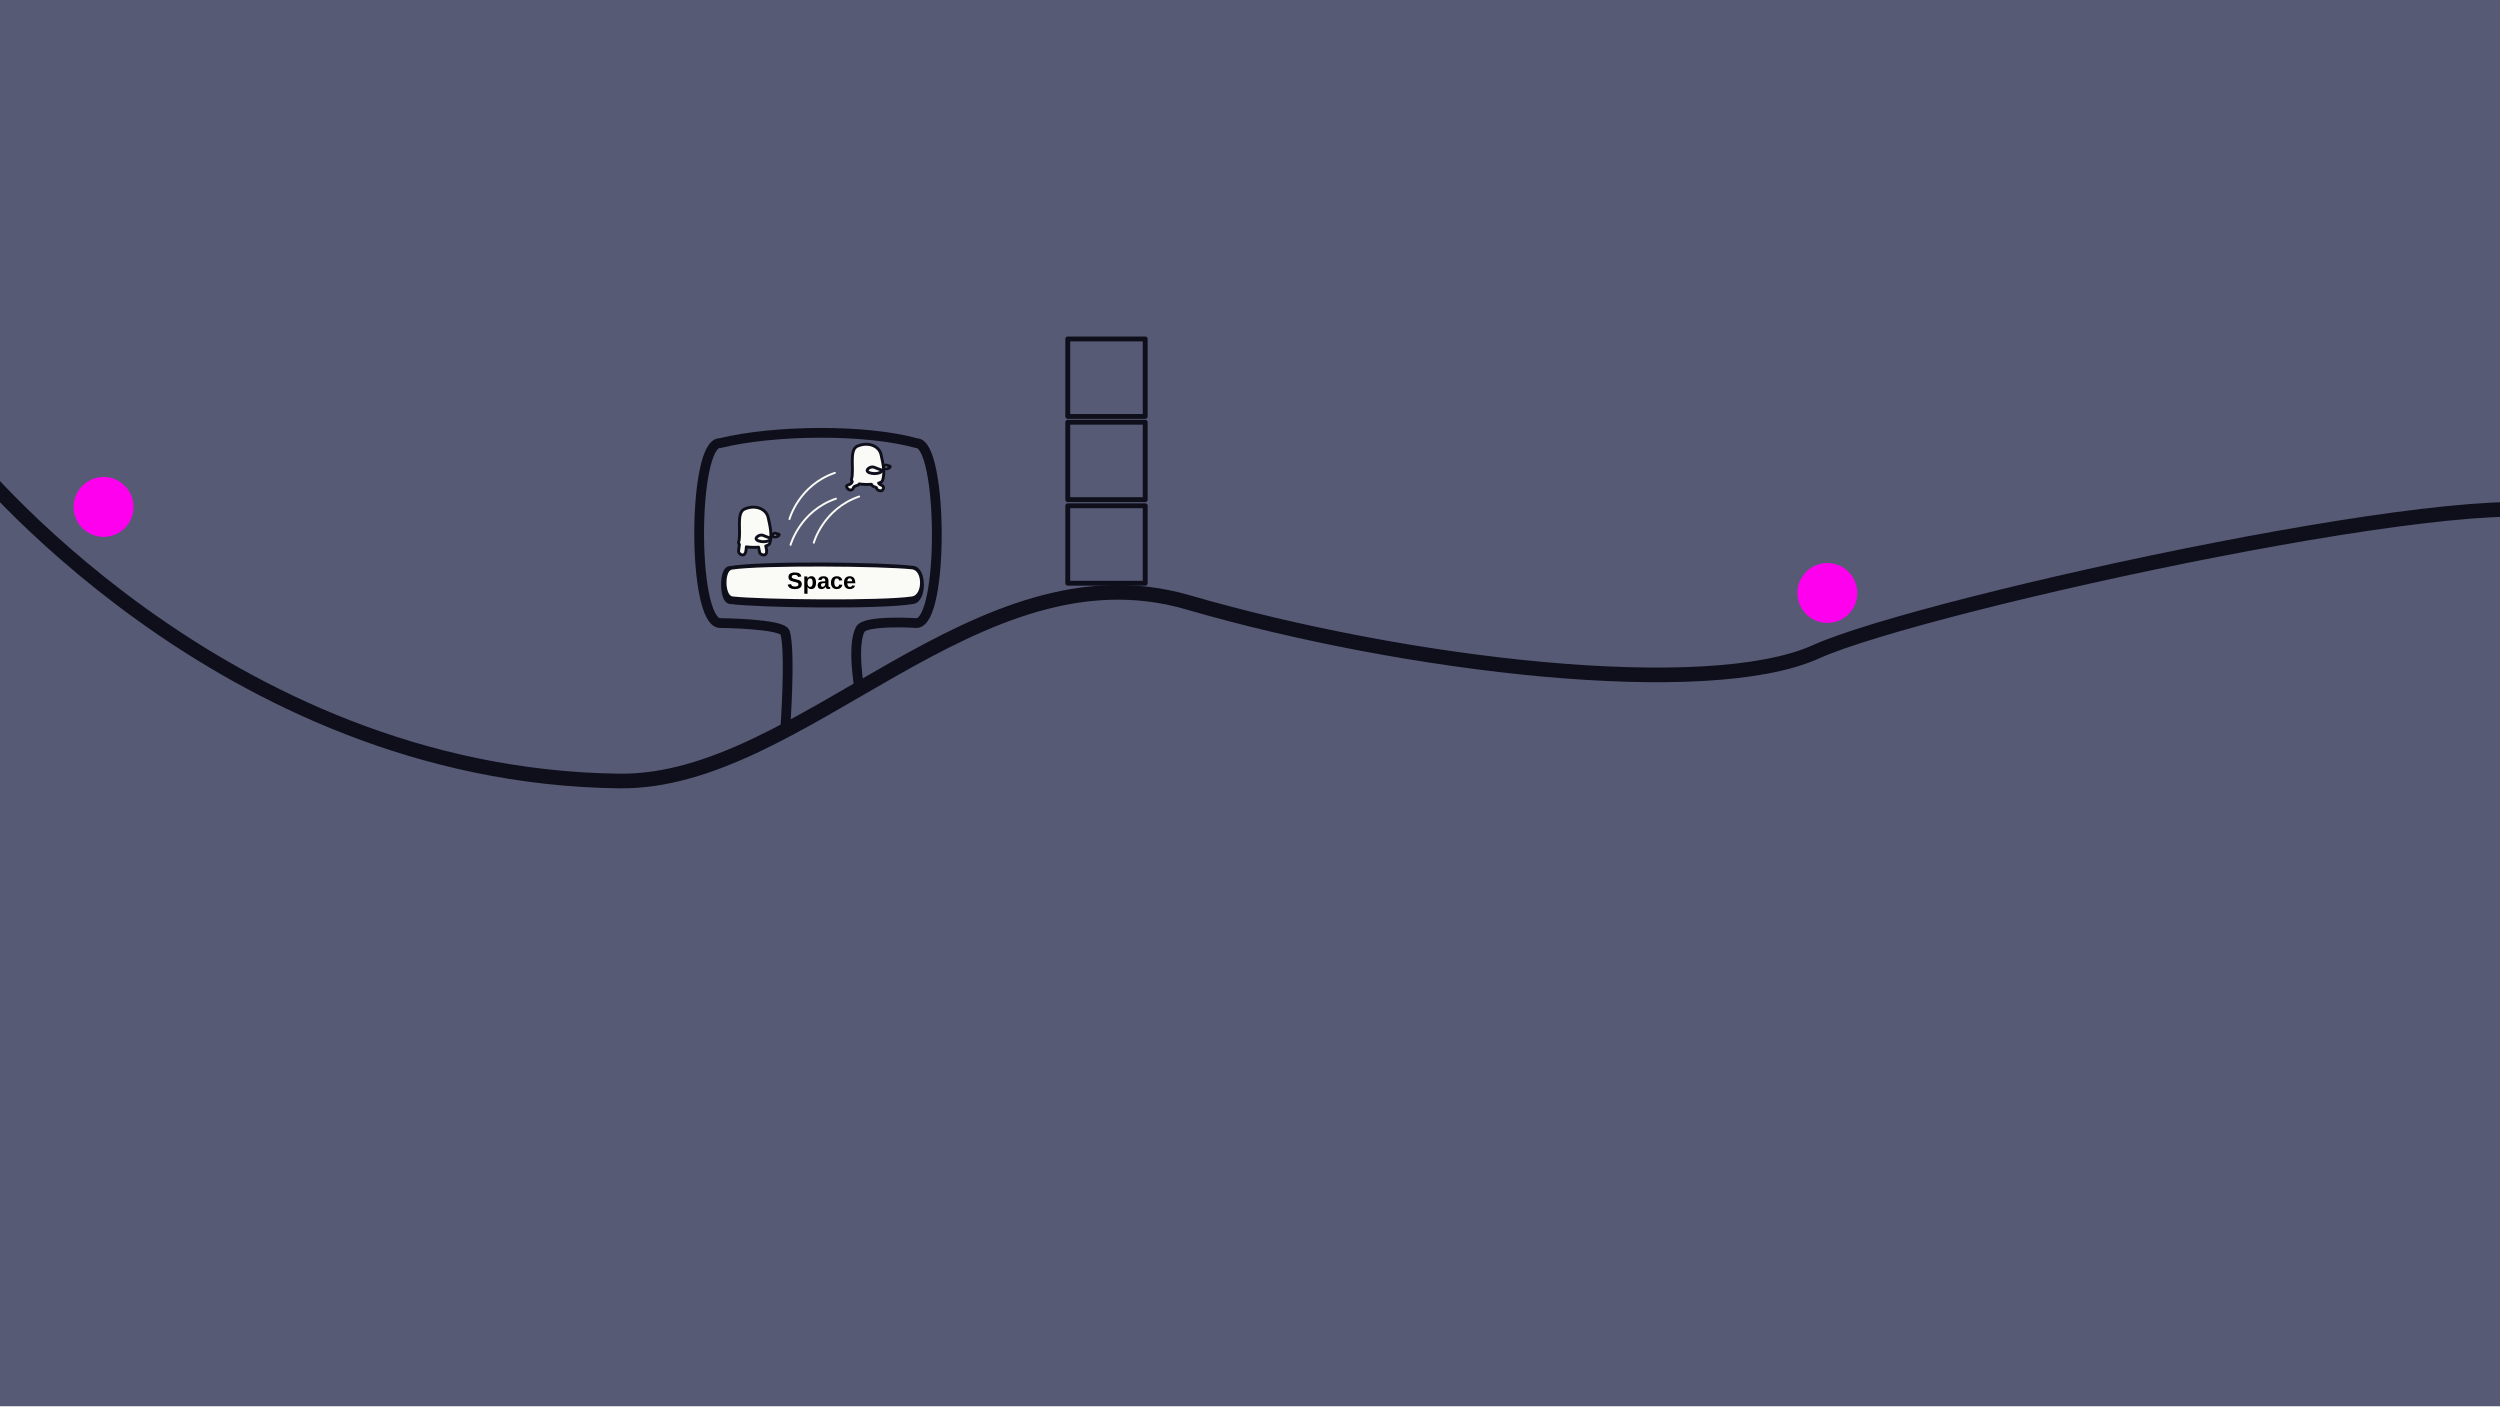
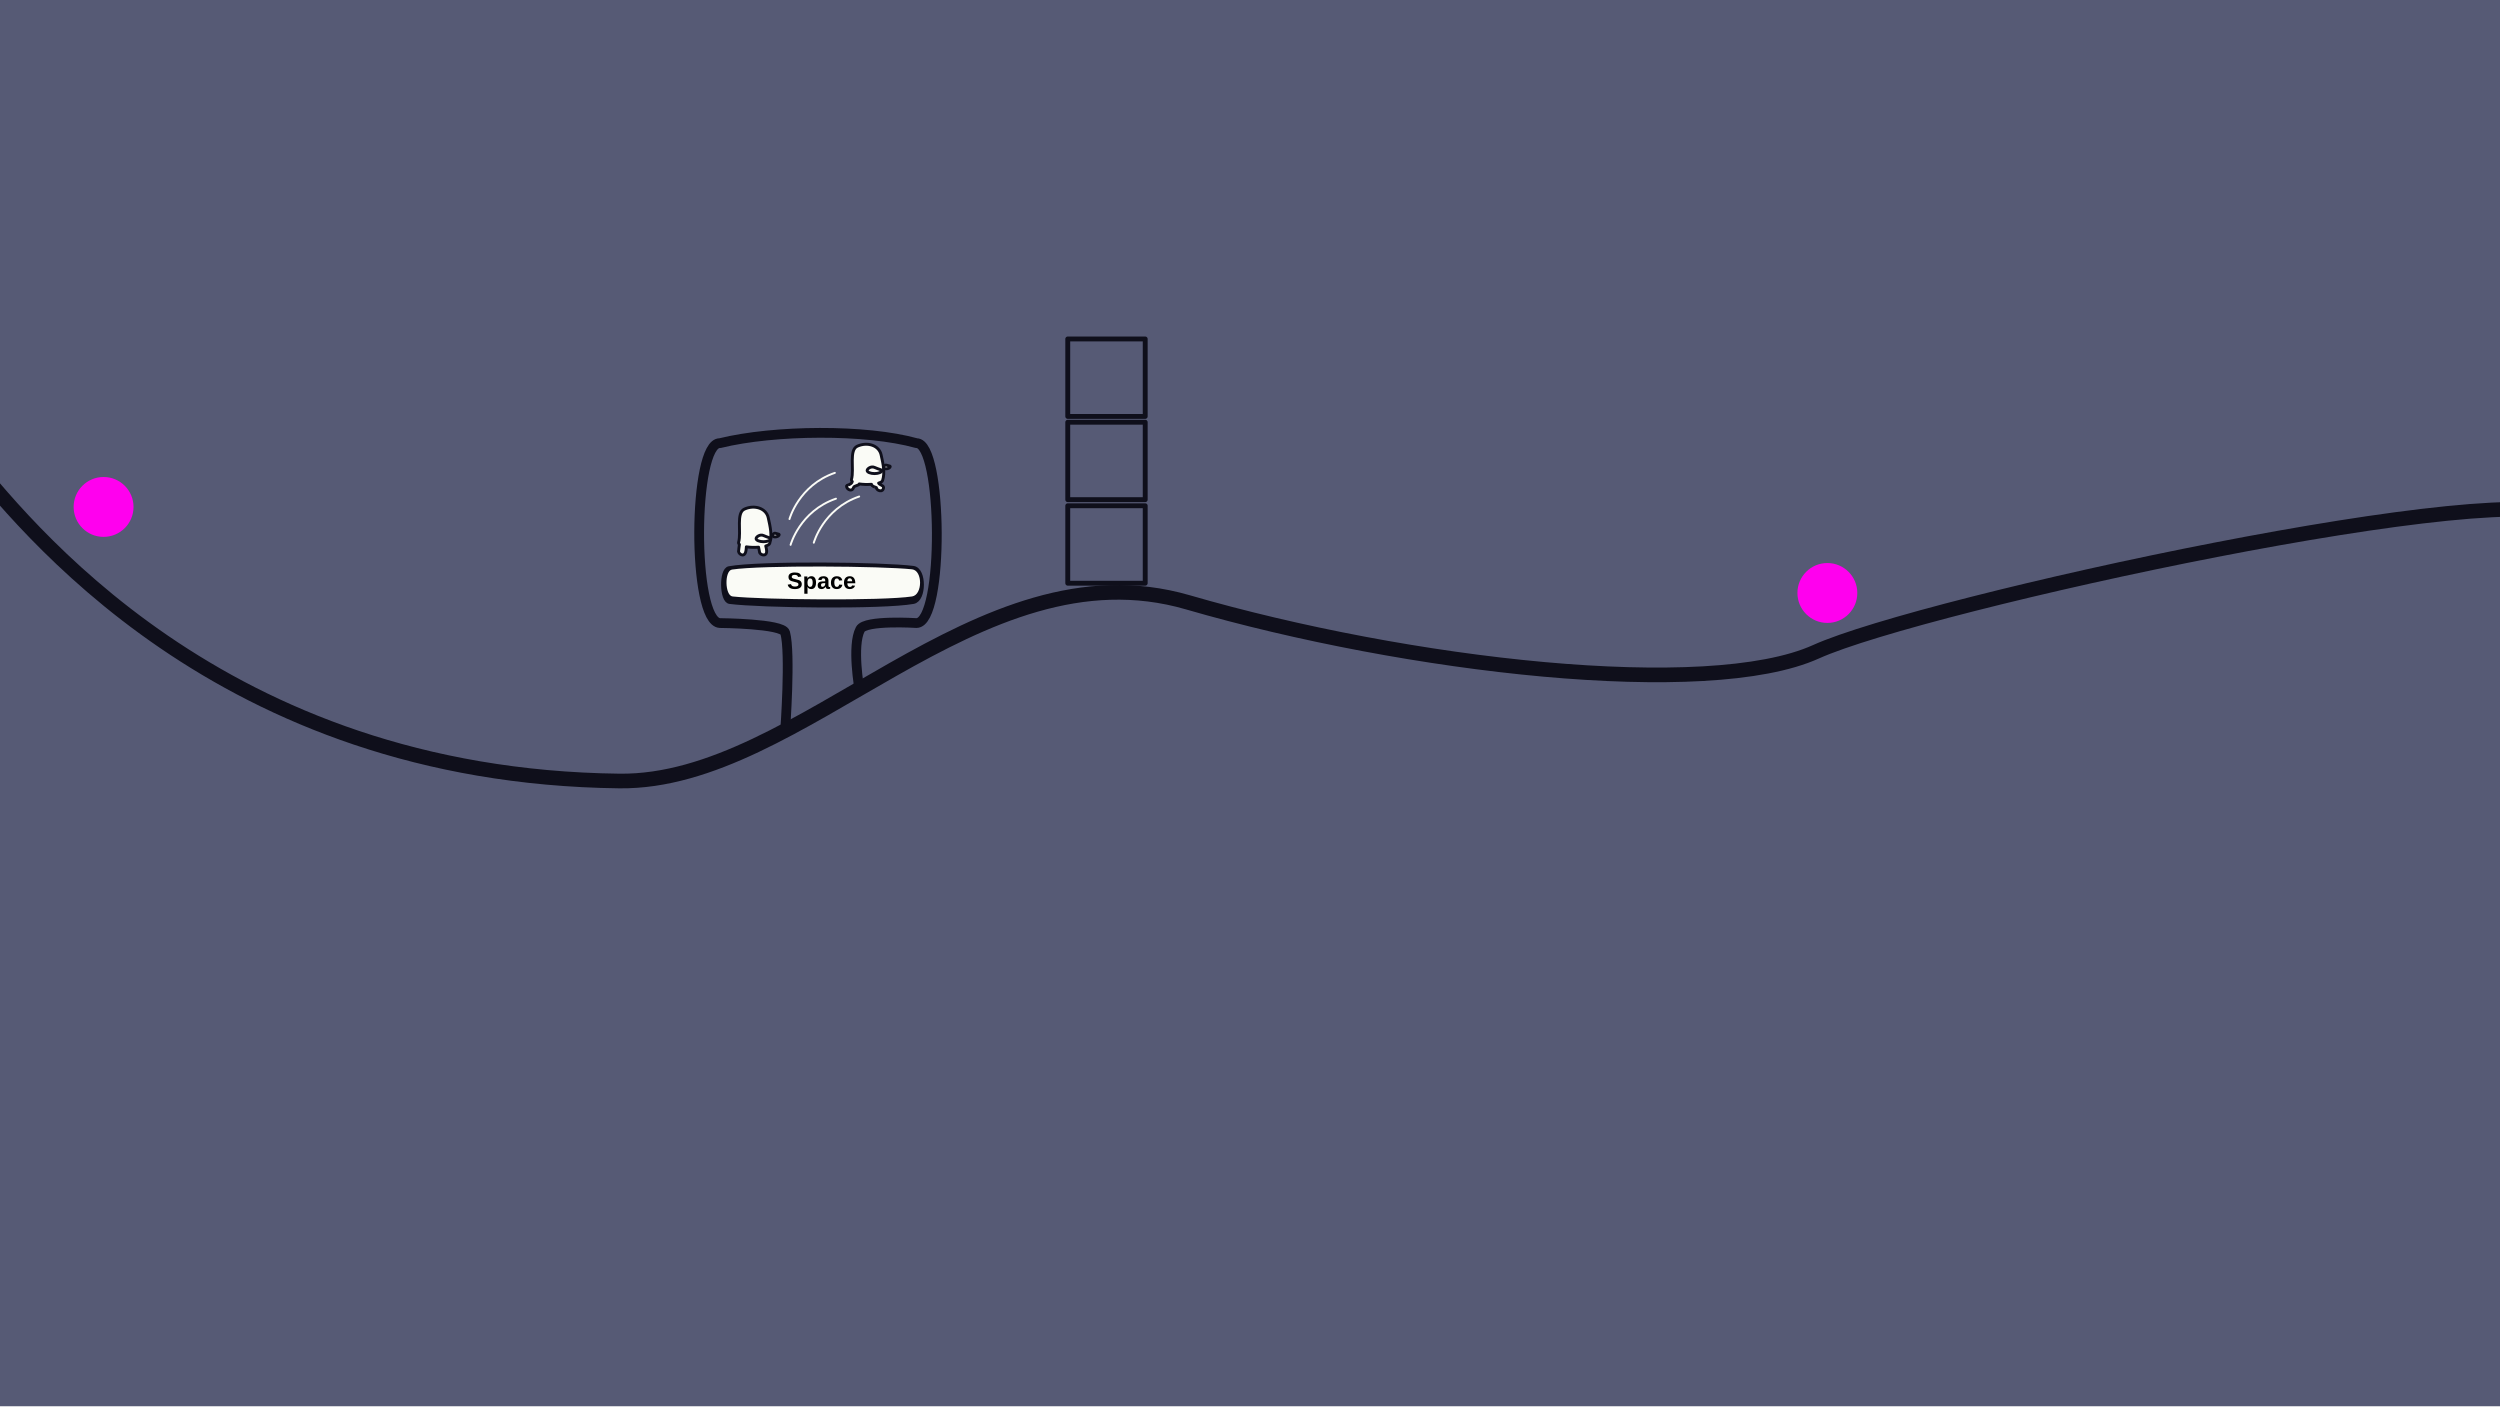
<svg xmlns="http://www.w3.org/2000/svg" width="2560px" height="1440px" version="1.1" xml:space="preserve" style="fill-rule:evenodd;clip-rule:evenodd;stroke-linecap:round;stroke-linejoin:round;stroke-miterlimit:1.5;">
  <rect id="level1" x="0" y="0" width="2560" height="1440" style="fill:#565a75;" />
  <clipPath id="_clip1">
    <rect id="level11" x="0" y="0" width="2560" height="1440" />
  </clipPath>
  <g clip-path="url(#_clip1)">
    <circle id="start" cx="106.066" cy="519.105" r="30.661" style="fill:#f0e;" />
    <g id="Tutorial-1">
      <path d="M880.921,644.418C872.039,661.149 880.04,705.75 880.04,705.75L803.999,748.124C803.999,748.124 809.796,668.895 803.999,647.889C801.406,638.493 737.214,638.017 737.214,638.017C708.297,636.675 709.406,452.543 737.214,453.792C793.043,440.059 886.921,439.369 938.538,453.792C965.421,453.407 967.028,637.588 938.538,638.017C938.538,638.017 886.114,634.637 880.921,644.418Z" style="fill:#565a75;stroke:#0f0f1b;stroke-width:10px;" />
      <g id="jumplines">
        <path d="M808.433,531.49C808.433,531.49 817.912,496.912 854.894,484.204" style="fill:none;stroke:#fafbf6;stroke-width:2px;" />
        <path d="M809.565,557.92C809.565,557.92 819.044,523.342 856.026,510.634" style="fill:none;stroke:#fafbf6;stroke-width:2px;" />
        <path d="M833.323,555.723C833.323,555.723 842.801,521.145 879.783,508.437" style="fill:none;stroke:#fafbf6;stroke-width:2px;" />
      </g>
      <g id="sign-jump1">
        <path id="foot-front" d="M757.152,557.491C756.424,556.841 756.114,556.082 756.355,555.213C759.272,544.69 753.558,525.195 762.344,521.281C772.829,516.61 784.583,520.542 786.673,530.134C788.703,539.451 790.832,548.18 788.166,556.492C787.817,557.578 786.314,558.451 784.135,559.101C784.523,560.623 785.062,562.811 785.043,564.668C784.982,570.624 777.713,568.203 777.747,565.06C777.75,564.742 777.206,562.74 776.797,560.322C772.654,560.643 768.067,560.528 764.282,559.953C764.19,561.524 764.043,563.82 763.45,565.615C761.583,571.271 755.393,566.755 756.38,563.771C756.5,563.409 756.606,560.504 757.152,557.491Z" style="fill:#fafbf6;stroke:#0f0f1b;stroke-width:3px;stroke-miterlimit:1;" />
        <path id="arm-right" d="M781.825,548.374C786.146,550.344 789.488,550.896 789.414,551.542C789.214,553.285 786.013,554.71 781.825,554.71C777.637,554.71 774.236,553.291 774.236,551.542C774.236,549.794 778.29,546.762 781.825,548.374Z" style="fill:#fafbf6;stroke:#0f0f1b;stroke-width:3px;stroke-miterlimit:1;" />
        <path id="arm-left" d="M794.161,546.122C796.314,546.884 797.877,546.922 797.911,547.295C798.002,548.301 796.708,549.374 794.82,549.72C792.932,550.066 791.251,549.541 791.07,548.548C790.888,547.555 792.4,545.499 794.161,546.122Z" style="fill:#fafbf6;stroke:#0f0f1b;stroke-width:3px;stroke-miterlimit:1;" />
      </g>
      <g id="sign-jump2">
        <path id="foot-front1" d="M872.73,493.083C872.002,492.433 871.692,491.674 871.933,490.805C874.85,480.283 869.136,460.787 877.922,456.873C888.407,452.203 900.161,456.134 902.251,465.726C904.281,475.043 906.41,483.772 903.744,492.084C903.395,493.17 901.892,494.043 899.713,494.693C900.101,496.215 904.753,497.108 904.734,498.965C904.674,504.921 897.404,502.5 897.438,499.357C897.441,499.039 892.784,498.332 892.375,495.914C888.232,496.236 883.645,496.121 879.86,495.546C879.768,497.116 874.658,497.329 874.065,499.124C873.63,500.441 872.961,501.206 872.202,501.568C869.704,502.759 866.238,499.568 866.995,497.279C867.115,496.917 872.184,496.096 872.73,493.083Z" style="fill:#fafbf6;stroke:#0f0f1b;stroke-width:3px;stroke-miterlimit:1;" />
        <path id="arm-right1" d="M895.521,478.614C899.842,480.584 903.184,481.137 903.11,481.783C902.91,483.525 899.709,484.951 895.521,484.951C891.333,484.951 887.932,483.531 887.932,481.783C887.932,480.034 891.986,477.003 895.521,478.614Z" style="fill:#fafbf6;stroke:#0f0f1b;stroke-width:3px;stroke-miterlimit:1;" />
        <path id="arm-left1" d="M907.857,476.363C910.01,477.125 911.574,477.162 911.607,477.535C911.698,478.541 910.404,479.615 908.516,479.961C906.628,480.307 904.948,479.781 904.766,478.788C904.584,477.796 906.096,475.74 907.857,476.363Z" style="fill:#fafbf6;stroke:#0f0f1b;stroke-width:3px;stroke-miterlimit:1;" />
      </g>
      <g id="space-text">
        <path d="M746.651,582.316C738.634,583.762 739.148,614.885 747.226,615.931C778.667,620.003 903.867,621.584 935.195,615.931C946.322,613.924 946.408,583.465 935.195,582.013C903.754,577.941 777.979,576.663 746.651,582.316Z" style="fill:#0f0f1b;stroke:#0f0f1b;stroke-width:5px;stroke-miterlimit:1;" />
        <path d="M749.557,583.239C741.716,584.423 742.218,609.91 750.119,610.767C780.87,614.101 903.32,615.396 933.961,610.767C944.843,609.123 944.927,584.18 933.961,582.991C903.21,579.657 780.197,578.609 749.557,583.239Z" style="fill:#fafbf6;" />
        <g transform="matrix(24,0,0,24,876.64,602.985)">
                </g>
        <text x="805.929px" y="602.985px" style="font-family:'Arial-BoldMT', 'Arial', sans-serif;font-weight:700;font-size:24px;">Space</text>
      </g>
    </g>
-     <path id="ground--collision-" d="M-37.349,461.629C-37.349,461.629 224.47,794.89 634.289,799.751C821.383,801.97 1000.12,553.977 1216.27,616.748C1441.59,682.178 1748.44,717.55 1859.6,667.397C1970.09,617.548 2583.39,484.289 2630.12,531.446" style="fill:none;stroke:#0f0f1b;stroke-width:15px;stroke-miterlimit:1;" />
+     <path id="ground--collision-" d="M334.74,-157.591C312.838,-175.257 283.124,-134.154 360.457,-65.999C437.789,2.157 420.015,-102.397 392.25,-199.214C364.485,-296.03 81.24,-115.665 -14.685,-49.698C-110.609,16.269 -99.331,385.77 -37.349,461.629C24.632,537.488 224.47,794.89 634.289,799.751C821.383,801.97 1000.12,553.977 1216.27,616.748C1441.59,682.178 1748.44,717.55 1859.6,667.397C1970.09,617.548 2583.39,484.289 2630.12,531.446" style="fill:none;stroke:#0f0f1b;stroke-width:15px;stroke-miterlimit:1;" />
    <circle id="goal" cx="1871.22" cy="607.211" r="30.661" style="fill:#f0e;" />
    <rect id="_-box-" x="1093.38" y="517.89" width="79.317" height="79.317" style="fill:none;stroke:#0f0f1b;stroke-width:5px;stroke-miterlimit:1;" />
    <rect id="_-box-1" x="1093.38" y="432.348" width="79.317" height="79.317" style="fill:none;stroke:#0f0f1b;stroke-width:5px;stroke-miterlimit:1;" />
    <rect id="_-box-2" x="1093.38" y="347.097" width="79.317" height="79.317" style="fill:none;stroke:#0f0f1b;stroke-width:5px;stroke-miterlimit:1;" />
  </g>
</svg>
